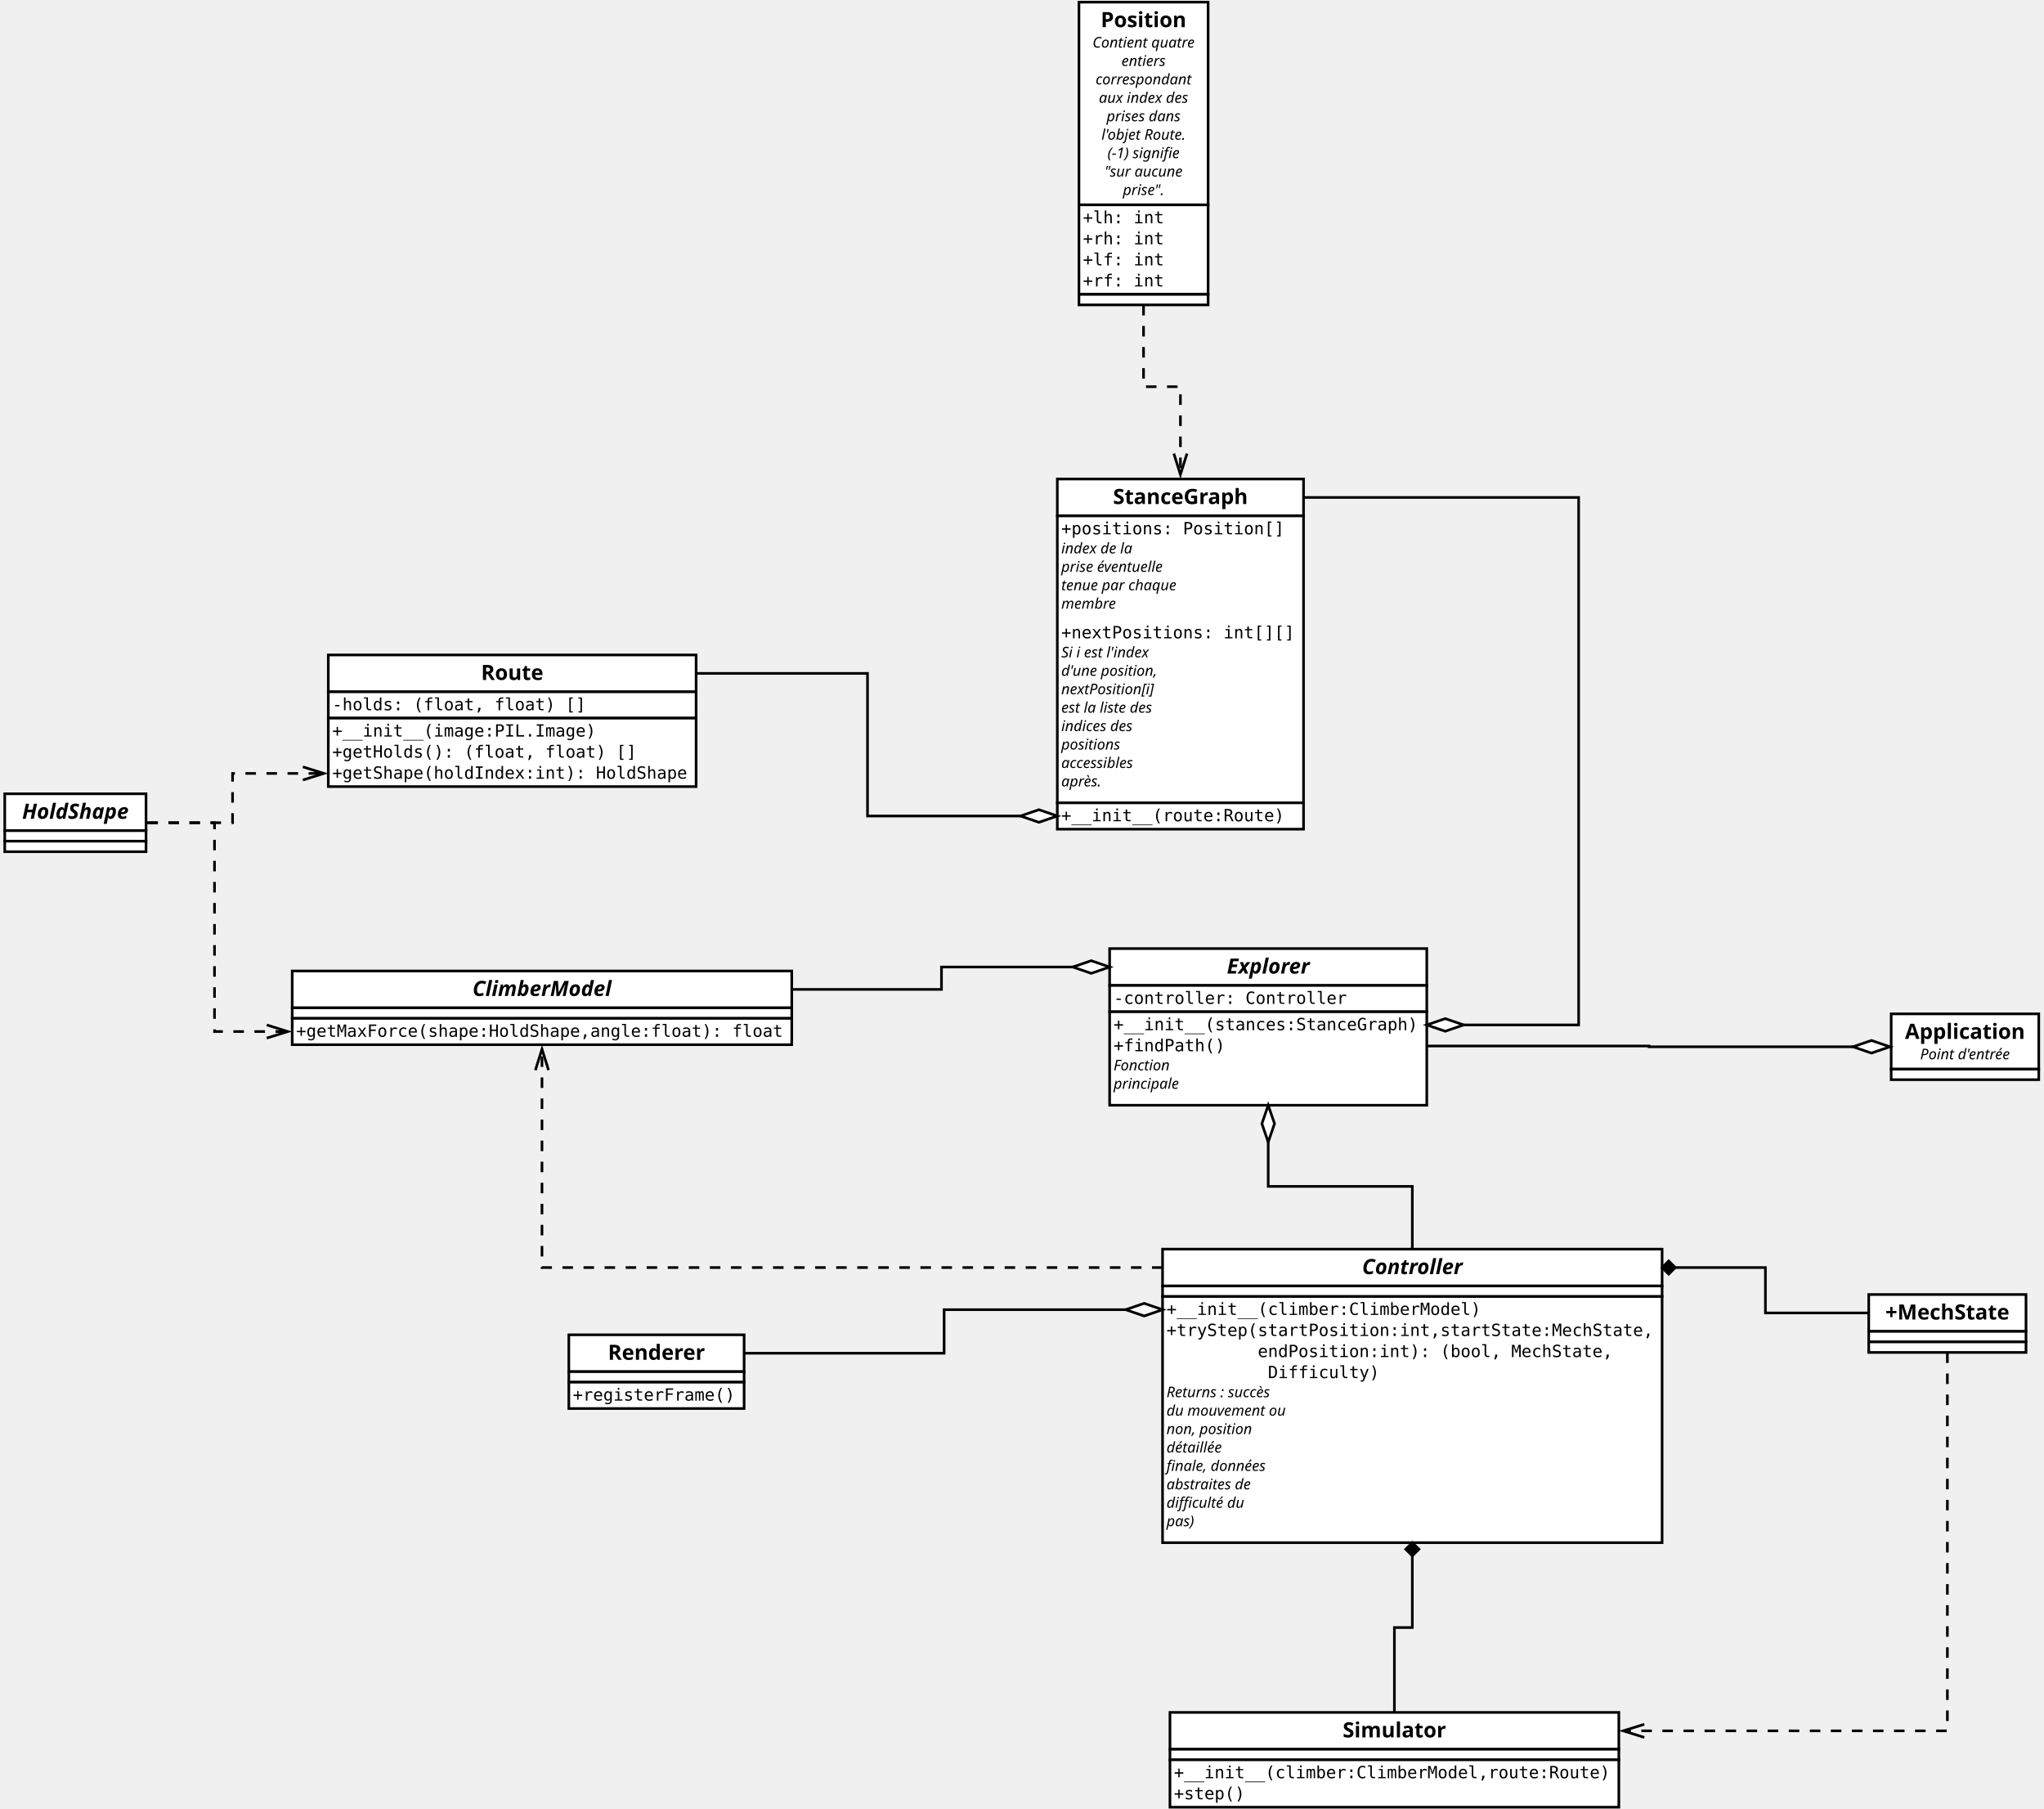
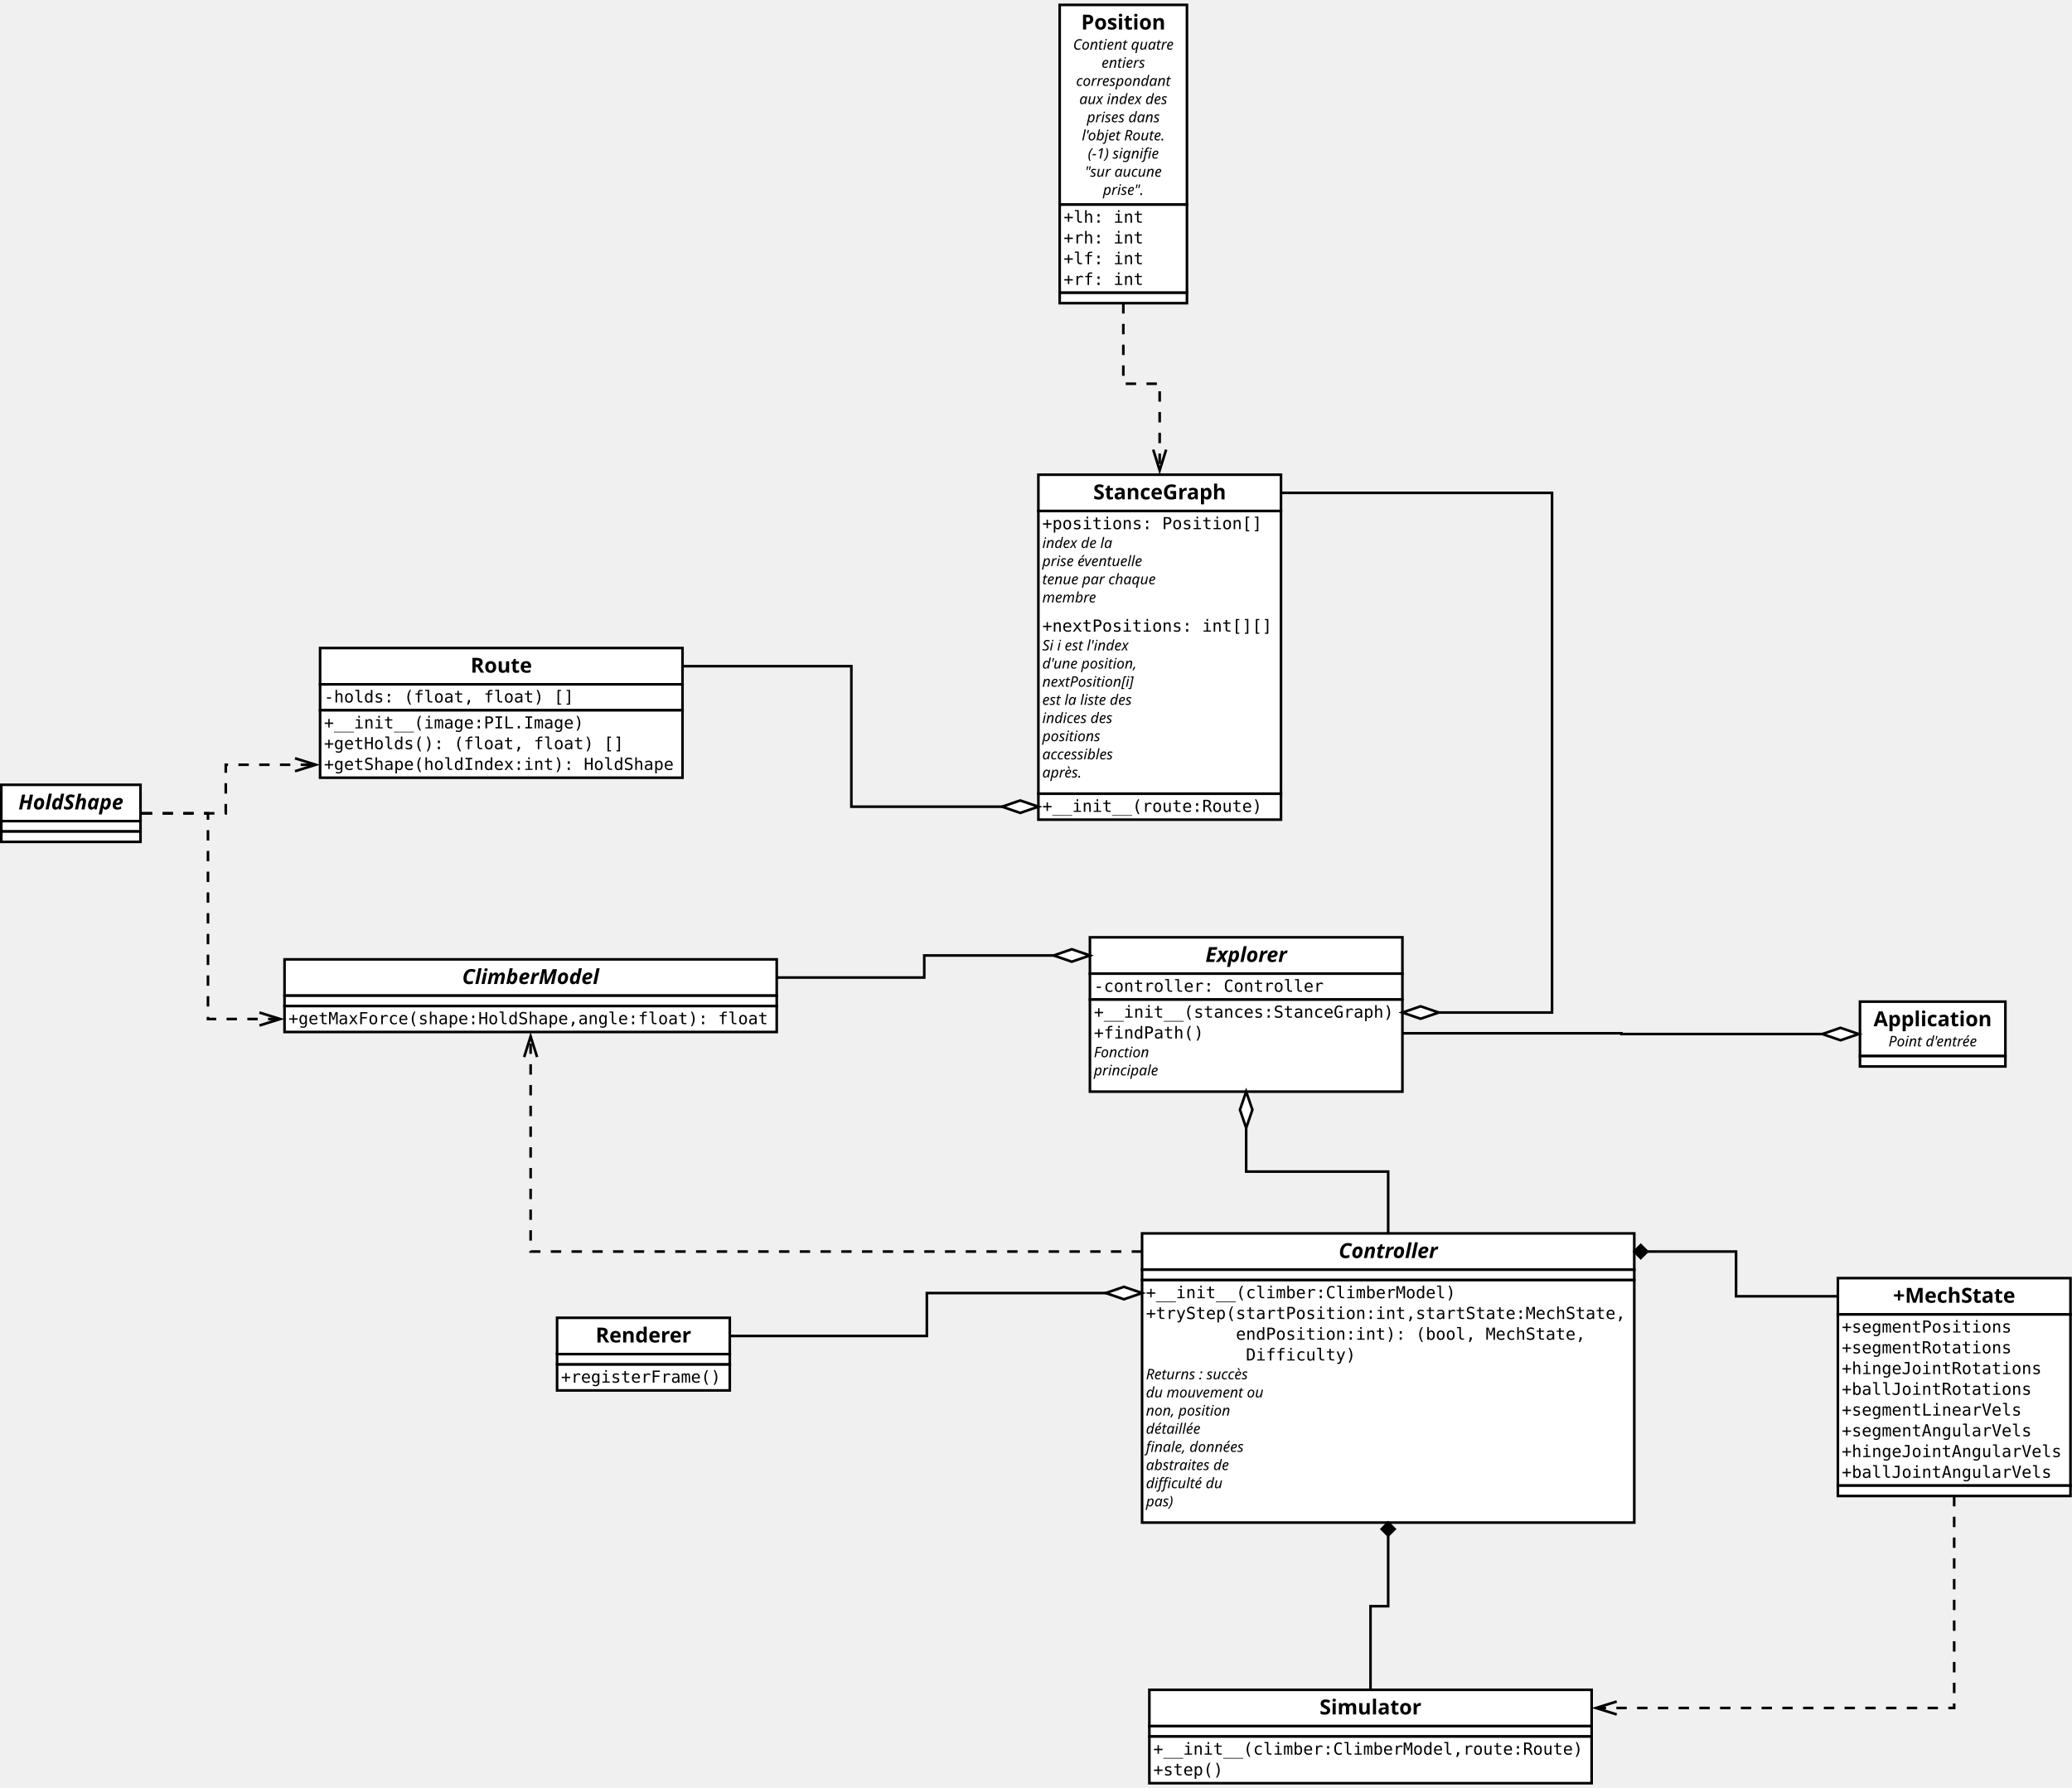
- <svg xmlns="http://www.w3.org/2000/svg" width="78cm" height="69cm" viewBox="-139 -711 1548 1374">
+ <svg xmlns="http://www.w3.org/2000/svg" width="80cm" height="69cm" viewBox="-139 -711 1598 1374">
  <g id="Arrière-plan">
    <g>
      <rect style="fill: #ffffff; fill-opacity: 1; stroke-opacity: 1; stroke-width: 2; stroke: #000000" x="741.806" y="237.952" width="379.6" height="28" />
      <text font-size="16" style="fill: #000000; fill-opacity: 1; stroke: none;text-anchor:middle;font-family:sans-serif;font-style:italic;font-weight:700" x="931.606" y="256.952">Controller</text>
      <rect style="fill: #ffffff; fill-opacity: 1; stroke-opacity: 1; stroke-width: 2; stroke: #000000" x="741.806" y="265.952" width="379.6" height="8" />
      <rect style="fill: #ffffff; fill-opacity: 1; stroke-opacity: 1; stroke-width: 2; stroke: #000000" x="741.806" y="273.952" width="379.6" height="187" />
      <text font-size="12.8" style="fill: #000000; fill-opacity: 1; stroke: none;text-anchor:start;font-family:monospace;font-style:normal;font-weight:normal" x="744.806" y="287.952">+__init__(climber:ClimberModel)</text>
      <text font-size="12.8" style="fill: #000000; fill-opacity: 1; stroke: none;text-anchor:start;font-family:monospace;font-style:normal;font-weight:normal" x="744.806" y="303.952">+tryStep(startPosition:int,startState:MechState,</text>
      <text xml:space="preserve" font-size="12.8" style="fill: #000000; fill-opacity: 1; stroke: none;text-anchor:start;font-family:monospace;font-style:normal;font-weight:normal" x="744.806" y="319.952">         endPosition:int): (bool, MechState,</text>
      <text xml:space="preserve" font-size="12.8" style="fill: #000000; fill-opacity: 1; stroke: none;text-anchor:start;font-family:monospace;font-style:normal;font-weight:normal" x="744.806" y="335.952">          Difficulty)</text>
      <text font-size="11.2" style="fill: #000000; fill-opacity: 1; stroke: none;text-anchor:start;font-family:sans-serif;font-style:italic;font-weight:normal" x="744.806" y="350.452">Returns : succès</text>
      <text font-size="11.2" style="fill: #000000; fill-opacity: 1; stroke: none;text-anchor:start;font-family:sans-serif;font-style:italic;font-weight:normal" x="744.806" y="364.452">du mouvement ou</text>
      <text font-size="11.2" style="fill: #000000; fill-opacity: 1; stroke: none;text-anchor:start;font-family:sans-serif;font-style:italic;font-weight:normal" x="744.806" y="378.452">non, position</text>
      <text font-size="11.2" style="fill: #000000; fill-opacity: 1; stroke: none;text-anchor:start;font-family:sans-serif;font-style:italic;font-weight:normal" x="744.806" y="392.452">détaillée</text>
      <text font-size="11.2" style="fill: #000000; fill-opacity: 1; stroke: none;text-anchor:start;font-family:sans-serif;font-style:italic;font-weight:normal" x="744.806" y="406.452">finale, données</text>
      <text font-size="11.2" style="fill: #000000; fill-opacity: 1; stroke: none;text-anchor:start;font-family:sans-serif;font-style:italic;font-weight:normal" x="744.806" y="420.452">abstraites de</text>
      <text font-size="11.2" style="fill: #000000; fill-opacity: 1; stroke: none;text-anchor:start;font-family:sans-serif;font-style:italic;font-weight:normal" x="744.806" y="434.452">difficulté du</text>
      <text font-size="11.2" style="fill: #000000; fill-opacity: 1; stroke: none;text-anchor:start;font-family:sans-serif;font-style:italic;font-weight:normal" x="744.806" y="448.452">pas)</text>
    </g>
    <g>
-       <rect style="fill: #ffffff; fill-opacity: 1; stroke-opacity: 1; stroke-width: 2; stroke: #000000" x="1278.43" y="272.44" width="119.5" height="28" />
-       <text font-size="16" style="fill: #000000; fill-opacity: 1; stroke: none;text-anchor:middle;font-family:sans-serif;font-style:normal;font-weight:700" x="1338.18" y="291.44">+MechState</text>
-       <rect style="fill: #ffffff; fill-opacity: 1; stroke-opacity: 1; stroke-width: 2; stroke: #000000" x="1278.43" y="300.44" width="119.5" height="8" />
-       <rect style="fill: #ffffff; fill-opacity: 1; stroke-opacity: 1; stroke-width: 2; stroke: #000000" x="1278.43" y="308.44" width="119.5" height="8" />
+       <rect style="fill: #ffffff; fill-opacity: 1; stroke-opacity: 1; stroke-width: 2; stroke: #000000" x="1278.43" y="272.44" width="179.4" height="28" />
+       <text font-size="16" style="fill: #000000; fill-opacity: 1; stroke: none;text-anchor:middle;font-family:sans-serif;font-style:normal;font-weight:700" x="1368.13" y="291.44">+MechState</text>
+       <rect style="fill: #ffffff; fill-opacity: 1; stroke-opacity: 1; stroke-width: 2; stroke: #000000" x="1278.43" y="300.44" width="179.4" height="132" />
+       <text font-size="12.8" style="fill: #000000; fill-opacity: 1; stroke: none;text-anchor:start;font-family:monospace;font-style:normal;font-weight:normal" x="1281.43" y="314.44">+segmentPositions</text>
+       <text font-size="12.8" style="fill: #000000; fill-opacity: 1; stroke: none;text-anchor:start;font-family:monospace;font-style:normal;font-weight:normal" x="1281.43" y="330.44">+segmentRotations</text>
+       <text font-size="12.8" style="fill: #000000; fill-opacity: 1; stroke: none;text-anchor:start;font-family:monospace;font-style:normal;font-weight:normal" x="1281.43" y="346.44">+hingeJointRotations</text>
+       <text font-size="12.8" style="fill: #000000; fill-opacity: 1; stroke: none;text-anchor:start;font-family:monospace;font-style:normal;font-weight:normal" x="1281.43" y="362.44">+ballJointRotations</text>
+       <text font-size="12.8" style="fill: #000000; fill-opacity: 1; stroke: none;text-anchor:start;font-family:monospace;font-style:normal;font-weight:normal" x="1281.43" y="378.44">+segmentLinearVels</text>
+       <text font-size="12.8" style="fill: #000000; fill-opacity: 1; stroke: none;text-anchor:start;font-family:monospace;font-style:normal;font-weight:normal" x="1281.43" y="394.44">+segmentAngularVels</text>
+       <text font-size="12.8" style="fill: #000000; fill-opacity: 1; stroke: none;text-anchor:start;font-family:monospace;font-style:normal;font-weight:normal" x="1281.43" y="410.44">+hingeJointAngularVels</text>
+       <text font-size="12.8" style="fill: #000000; fill-opacity: 1; stroke: none;text-anchor:start;font-family:monospace;font-style:normal;font-weight:normal" x="1281.43" y="426.44">+ballJointAngularVels</text>
+       <rect style="fill: #ffffff; fill-opacity: 1; stroke-opacity: 1; stroke-width: 2; stroke: #000000" x="1278.43" y="432.44" width="179.4" height="8" />
    </g>
    <g>
      <rect style="fill: #ffffff; fill-opacity: 1; stroke-opacity: 1; stroke-width: 2; stroke: #000000" x="80.44" y="26.646" width="379.6" height="28" />
      <text font-size="16" style="fill: #000000; fill-opacity: 1; stroke: none;text-anchor:middle;font-family:sans-serif;font-style:italic;font-weight:700" x="270.24" y="45.646">ClimberModel</text>
      <rect style="fill: #ffffff; fill-opacity: 1; stroke-opacity: 1; stroke-width: 2; stroke: #000000" x="80.44" y="54.646" width="379.6" height="8" />
      <rect style="fill: #ffffff; fill-opacity: 1; stroke-opacity: 1; stroke-width: 2; stroke: #000000" x="80.44" y="62.646" width="379.6" height="20" />
      <text font-size="12.8" style="fill: #000000; fill-opacity: 1; stroke: none;text-anchor:start;font-family:monospace;font-style:normal;font-weight:normal" x="83.44" y="76.646">+getMaxForce(shape:HoldShape,angle:float): float</text>
    </g>
    <g>
      <rect style="fill: #ffffff; fill-opacity: 1; stroke-opacity: 1; stroke-width: 2; stroke: #000000" x="107.868" y="-213.432" width="279.5" height="28" />
      <text font-size="16" style="fill: #000000; fill-opacity: 1; stroke: none;text-anchor:middle;font-family:sans-serif;font-style:normal;font-weight:700" x="247.618" y="-194.432">Route</text>
      <rect style="fill: #ffffff; fill-opacity: 1; stroke-opacity: 1; stroke-width: 2; stroke: #000000" x="107.868" y="-185.432" width="279.5" height="20" />
      <text font-size="12.8" style="fill: #000000; fill-opacity: 1; stroke: none;text-anchor:start;font-family:monospace;font-style:normal;font-weight:normal" x="110.868" y="-171.432">-holds: (float, float) []</text>
      <rect style="fill: #ffffff; fill-opacity: 1; stroke-opacity: 1; stroke-width: 2; stroke: #000000" x="107.868" y="-165.432" width="279.5" height="52" />
      <text font-size="12.8" style="fill: #000000; fill-opacity: 1; stroke: none;text-anchor:start;font-family:monospace;font-style:normal;font-weight:normal" x="110.868" y="-151.432">+__init__(image:PIL.Image)</text>
      <text font-size="12.8" style="fill: #000000; fill-opacity: 1; stroke: none;text-anchor:start;font-family:monospace;font-style:normal;font-weight:normal" x="110.868" y="-135.432">+getHolds(): (float, float) []</text>
      <text font-size="12.8" style="fill: #000000; fill-opacity: 1; stroke: none;text-anchor:start;font-family:monospace;font-style:normal;font-weight:normal" x="110.868" y="-119.432">+getShape(holdIndex:int): HoldShape</text>
    </g>
    <g>
      <rect style="fill: #ffffff; fill-opacity: 1; stroke-opacity: 1; stroke-width: 2; stroke: #000000" x="661.836" y="-347.088" width="187.1" height="28" />
      <text font-size="16" style="fill: #000000; fill-opacity: 1; stroke: none;text-anchor:middle;font-family:sans-serif;font-style:normal;font-weight:700" x="755.386" y="-328.088">StanceGraph</text>
      <rect style="fill: #ffffff; fill-opacity: 1; stroke-opacity: 1; stroke-width: 2; stroke: #000000" x="661.836" y="-319.088" width="187.1" height="218" />
      <text font-size="12.8" style="fill: #000000; fill-opacity: 1; stroke: none;text-anchor:start;font-family:monospace;font-style:normal;font-weight:normal" x="664.836" y="-305.088">+positions: Position[]</text>
      <text font-size="11.2" style="fill: #000000; fill-opacity: 1; stroke: none;text-anchor:start;font-family:sans-serif;font-style:italic;font-weight:normal" x="664.836" y="-290.588">index de la</text>
      <text font-size="11.2" style="fill: #000000; fill-opacity: 1; stroke: none;text-anchor:start;font-family:sans-serif;font-style:italic;font-weight:normal" x="664.836" y="-276.588">prise éventuelle</text>
      <text font-size="11.2" style="fill: #000000; fill-opacity: 1; stroke: none;text-anchor:start;font-family:sans-serif;font-style:italic;font-weight:normal" x="664.836" y="-262.588">tenue par chaque</text>
      <text font-size="11.2" style="fill: #000000; fill-opacity: 1; stroke: none;text-anchor:start;font-family:sans-serif;font-style:italic;font-weight:normal" x="664.836" y="-248.588">membre</text>
      <text font-size="12.8" style="fill: #000000; fill-opacity: 1; stroke: none;text-anchor:start;font-family:monospace;font-style:normal;font-weight:normal" x="664.836" y="-226.088">+nextPositions: int[][]</text>
      <text font-size="11.2" style="fill: #000000; fill-opacity: 1; stroke: none;text-anchor:start;font-family:sans-serif;font-style:italic;font-weight:normal" x="664.836" y="-211.588">Si i est l'index</text>
      <text font-size="11.2" style="fill: #000000; fill-opacity: 1; stroke: none;text-anchor:start;font-family:sans-serif;font-style:italic;font-weight:normal" x="664.836" y="-197.588">d'une position,</text>
      <text font-size="11.2" style="fill: #000000; fill-opacity: 1; stroke: none;text-anchor:start;font-family:sans-serif;font-style:italic;font-weight:normal" x="664.836" y="-183.588">nextPosition[i]</text>
      <text font-size="11.2" style="fill: #000000; fill-opacity: 1; stroke: none;text-anchor:start;font-family:sans-serif;font-style:italic;font-weight:normal" x="664.836" y="-169.588">est la liste des</text>
      <text font-size="11.2" style="fill: #000000; fill-opacity: 1; stroke: none;text-anchor:start;font-family:sans-serif;font-style:italic;font-weight:normal" x="664.836" y="-155.588">indices des</text>
      <text font-size="11.2" style="fill: #000000; fill-opacity: 1; stroke: none;text-anchor:start;font-family:sans-serif;font-style:italic;font-weight:normal" x="664.836" y="-141.588">positions</text>
      <text font-size="11.2" style="fill: #000000; fill-opacity: 1; stroke: none;text-anchor:start;font-family:sans-serif;font-style:italic;font-weight:normal" x="664.836" y="-127.588">accessibles</text>
      <text font-size="11.2" style="fill: #000000; fill-opacity: 1; stroke: none;text-anchor:start;font-family:sans-serif;font-style:italic;font-weight:normal" x="664.836" y="-113.588">après.</text>
      <rect style="fill: #ffffff; fill-opacity: 1; stroke-opacity: 1; stroke-width: 2; stroke: #000000" x="661.836" y="-101.088" width="187.1" height="20" />
      <text font-size="12.8" style="fill: #000000; fill-opacity: 1; stroke: none;text-anchor:start;font-family:monospace;font-style:normal;font-weight:normal" x="664.836" y="-87.088">+__init__(route:Route)</text>
    </g>
    <g>
      <rect style="fill: #ffffff; fill-opacity: 1; stroke-opacity: 1; stroke-width: 2; stroke: #000000" x="701.596" y="9.638" width="241" height="28" />
      <text font-size="16" style="fill: #000000; fill-opacity: 1; stroke: none;text-anchor:middle;font-family:sans-serif;font-style:italic;font-weight:700" x="822.096" y="28.638">Explorer</text>
      <rect style="fill: #ffffff; fill-opacity: 1; stroke-opacity: 1; stroke-width: 2; stroke: #000000" x="701.596" y="37.638" width="241" height="20" />
      <text font-size="12.8" style="fill: #000000; fill-opacity: 1; stroke: none;text-anchor:start;font-family:monospace;font-style:normal;font-weight:normal" x="704.596" y="51.638">-controller: Controller</text>
      <rect style="fill: #ffffff; fill-opacity: 1; stroke-opacity: 1; stroke-width: 2; stroke: #000000" x="701.596" y="57.638" width="241" height="71" />
      <text font-size="12.8" style="fill: #000000; fill-opacity: 1; stroke: none;text-anchor:start;font-family:monospace;font-style:normal;font-weight:normal" x="704.596" y="71.638">+__init__(stances:StanceGraph)</text>
      <text font-size="12.8" style="fill: #000000; fill-opacity: 1; stroke: none;text-anchor:start;font-family:monospace;font-style:normal;font-weight:normal" x="704.596" y="87.638">+findPath()</text>
      <text font-size="11.2" style="fill: #000000; fill-opacity: 1; stroke: none;text-anchor:start;font-family:sans-serif;font-style:italic;font-weight:normal" x="704.596" y="102.138">Fonction</text>
      <text font-size="11.2" style="fill: #000000; fill-opacity: 1; stroke: none;text-anchor:start;font-family:sans-serif;font-style:italic;font-weight:normal" x="704.596" y="116.138">principale</text>
    </g>
    <g>
      <polyline style="fill: none; stroke-opacity: 1; stroke-width: 2; stroke: #000000" points="636.664,-91.088 517.602,-91.088 517.602,-199.432 387.368,-199.432 " />
      <polygon style="fill: #ffffff; fill-opacity: 1; stroke-opacity: 1; stroke-width: 2; stroke: #000000" fill-rule="evenodd" points="661.836,-91.088 647.836,-86.288 633.836,-91.088 647.836,-95.888 " />
      <text font-size="12.8" style="fill: #000000; fill-opacity: 1; stroke: none;text-anchor:start;font-family:monospace;font-style:normal;font-weight:normal" x="519.602" y="-148.46" />
      <text font-size="12.8" style="fill: #000000; fill-opacity: 1; stroke: none;text-anchor:end;font-family:monospace;font-style:normal;font-weight:normal" x="629.836" y="-94.288" />
      <text font-size="12.8" style="fill: #000000; fill-opacity: 1; stroke: none;text-anchor:start;font-family:monospace;font-style:normal;font-weight:normal" x="391.368" y="-202.632" />
    </g>
    <g>
      <polyline style="fill: none; stroke-opacity: 1; stroke-width: 2; stroke: #000000" points="967.768,67.638 1057.99,67.638 1057.99,-333.088 848.936,-333.088 " />
      <polygon style="fill: #ffffff; fill-opacity: 1; stroke-opacity: 1; stroke-width: 2; stroke: #000000" fill-rule="evenodd" points="942.596,67.638 956.596,62.838 970.596,67.638 956.596,72.438 " />
      <text font-size="12.8" style="fill: #000000; fill-opacity: 1; stroke: none;text-anchor:start;font-family:monospace;font-style:normal;font-weight:normal" x="1059.99" y="-135.925" />
      <text font-size="12.8" style="fill: #000000; fill-opacity: 1; stroke: none;text-anchor:start;font-family:monospace;font-style:normal;font-weight:normal" x="974.596" y="64.438" />
      <text font-size="12.8" style="fill: #000000; fill-opacity: 1; stroke: none;text-anchor:start;font-family:monospace;font-style:normal;font-weight:normal" x="852.936" y="-336.288" />
    </g>
    <g>
      <rect style="fill: #ffffff; fill-opacity: 1; stroke-opacity: 1; stroke-width: 2; stroke: #000000" x="290.638" y="303.044" width="133.2" height="28" />
      <text font-size="16" style="fill: #000000; fill-opacity: 1; stroke: none;text-anchor:middle;font-family:sans-serif;font-style:normal;font-weight:700" x="357.238" y="322.044">Renderer</text>
      <rect style="fill: #ffffff; fill-opacity: 1; stroke-opacity: 1; stroke-width: 2; stroke: #000000" x="290.638" y="331.044" width="133.2" height="8" />
      <rect style="fill: #ffffff; fill-opacity: 1; stroke-opacity: 1; stroke-width: 2; stroke: #000000" x="290.638" y="339.044" width="133.2" height="20" />
      <text font-size="12.8" style="fill: #000000; fill-opacity: 1; stroke: none;text-anchor:start;font-family:monospace;font-style:normal;font-weight:normal" x="293.638" y="353.044">+registerFrame()</text>
    </g>
    <g>
      <polyline style="fill: none; stroke-opacity: 1; stroke-width: 2; stroke: #000000" points="1278.43,286.44 1199.92,286.44 1199.92,251.952 1128.58,251.952 " />
      <polygon style="fill: #000000; fill-opacity: 1; stroke-opacity: 1; stroke-width: 2; stroke: #000000" fill-rule="evenodd" points="1121.41,251.952 1126.41,246.952 1131.41,251.952 1126.41,256.952 " />
    </g>
    <g>
      <polyline style="fill: none; stroke-opacity: 1; stroke-width: 2; stroke: #000000" points="822.096,153.809 822.096,190.295 931.606,190.295 931.606,237.952 " />
      <polygon style="fill: #ffffff; fill-opacity: 1; stroke-opacity: 1; stroke-width: 2; stroke: #000000" fill-rule="evenodd" points="822.096,128.638 826.896,142.638 822.096,156.638 817.296,142.638 " />
      <text font-size="12.8" style="fill: #000000; fill-opacity: 1; stroke: none;text-anchor:middle;font-family:monospace;font-style:normal;font-weight:normal" x="876.851" y="187.095" />
      <text font-size="12.8" style="fill: #000000; fill-opacity: 1; stroke: none;text-anchor:start;font-family:monospace;font-style:normal;font-weight:normal" x="833.096" y="140.638" />
      <text font-size="12.8" style="fill: #000000; fill-opacity: 1; stroke: none;text-anchor:start;font-family:monospace;font-style:normal;font-weight:normal" x="935.606" y="233.952" />
    </g>
    <g>
      <polyline style="fill: none; stroke-opacity: 1; stroke-width: 2; stroke: #000000" points="716.634,283.952 575.822,283.952 575.822,317.044 423.838,317.044 " />
      <polygon style="fill: #ffffff; fill-opacity: 1; stroke-opacity: 1; stroke-width: 2; stroke: #000000" fill-rule="evenodd" points="741.806,283.952 727.806,288.752 713.806,283.952 727.806,279.152 " />
      <text font-size="12.8" style="fill: #000000; fill-opacity: 1; stroke: none;text-anchor:start;font-family:monospace;font-style:normal;font-weight:normal" x="577.822" y="297.298" />
      <text font-size="12.8" style="fill: #000000; fill-opacity: 1; stroke: none;text-anchor:end;font-family:monospace;font-style:normal;font-weight:normal" x="709.806" y="280.752" />
      <text font-size="12.8" style="fill: #000000; fill-opacity: 1; stroke: none;text-anchor:start;font-family:monospace;font-style:normal;font-weight:normal" x="427.838" y="313.844" />
    </g>
    <g>
      <polyline style="fill: none; stroke-opacity: 1; stroke-width: 2; stroke: #000000" points="676.424,23.638 573.818,23.638 573.818,40.646 460.04,40.646 " />
      <polygon style="fill: #ffffff; fill-opacity: 1; stroke-opacity: 1; stroke-width: 2; stroke: #000000" fill-rule="evenodd" points="701.596,23.638 687.596,28.438 673.596,23.638 687.596,18.838 " />
      <text font-size="12.8" style="fill: #000000; fill-opacity: 1; stroke: none;text-anchor:start;font-family:monospace;font-style:normal;font-weight:normal" x="575.818" y="28.942" />
      <text font-size="12.8" style="fill: #000000; fill-opacity: 1; stroke: none;text-anchor:end;font-family:monospace;font-style:normal;font-weight:normal" x="669.596" y="20.438" />
      <text font-size="12.8" style="fill: #000000; fill-opacity: 1; stroke: none;text-anchor:start;font-family:monospace;font-style:normal;font-weight:normal" x="464.04" y="37.446" />
    </g>
    <g>
      <polyline style="fill: none; stroke-opacity: 1; stroke-width: 2; stroke-dasharray: 8; stroke: #000000" points="741.806,251.952 270.24,251.952 270.24,89.351 " />
      <polyline style="fill: none; stroke-opacity: 1; stroke-width: 2; stroke: #000000" points="275.24,101.999 270.24,85.999 265.24,101.999 " />
    </g>
    <g>
      <rect style="fill: #ffffff; fill-opacity: 1; stroke-opacity: 1; stroke-width: 2; stroke: #000000" x="-137.999" y="-107.966" width="107.35" height="28" />
      <text font-size="16" style="fill: #000000; fill-opacity: 1; stroke: none;text-anchor:middle;font-family:sans-serif;font-style:italic;font-weight:700" x="-84.324" y="-88.966">HoldShape</text>
      <rect style="fill: #ffffff; fill-opacity: 1; stroke-opacity: 1; stroke-width: 2; stroke: #000000" x="-137.999" y="-79.966" width="107.35" height="8" />
      <rect style="fill: #ffffff; fill-opacity: 1; stroke-opacity: 1; stroke-width: 2; stroke: #000000" x="-137.999" y="-71.966" width="107.35" height="8" />
    </g>
    <g>
      <polyline style="fill: none; stroke-opacity: 1; stroke-width: 2; stroke-dasharray: 8; stroke: #000000" points="-29.642,-85.966 35.113,-85.966 35.113,-123.432 101.163,-123.432 " />
      <polyline style="fill: none; stroke-opacity: 1; stroke-width: 2; stroke: #000000" points="88.516,-118.432 104.516,-123.432 88.516,-128.432 " />
    </g>
    <g>
      <polyline style="fill: none; stroke-opacity: 1; stroke-width: 2; stroke-dasharray: 8; stroke: #000000" points="-29.642,-85.966 21.398,-85.966 21.398,72.646 73.734,72.646 " />
      <polyline style="fill: none; stroke-opacity: 1; stroke-width: 2; stroke: #000000" points="61.087,77.646 77.087,72.646 61.087,67.646 " />
    </g>
    <g>
      <rect style="fill: #ffffff; fill-opacity: 1; stroke-opacity: 1; stroke-width: 2; stroke: #000000" x="678.274" y="-709.368" width="98.15" height="154" />
      <text font-size="16" style="fill: #000000; fill-opacity: 1; stroke: none;text-anchor:middle;font-family:sans-serif;font-style:normal;font-weight:700" x="727.349" y="-690.368">Position</text>
      <text font-size="11.2" style="fill: #000000; fill-opacity: 1; stroke: none;text-anchor:middle;font-family:sans-serif;font-style:italic;font-weight:normal" x="727.349" y="-674.868">Contient quatre</text>
      <text font-size="11.2" style="fill: #000000; fill-opacity: 1; stroke: none;text-anchor:middle;font-family:sans-serif;font-style:italic;font-weight:normal" x="727.349" y="-660.868">entiers</text>
      <text font-size="11.2" style="fill: #000000; fill-opacity: 1; stroke: none;text-anchor:middle;font-family:sans-serif;font-style:italic;font-weight:normal" x="727.349" y="-646.868">correspondant</text>
      <text font-size="11.2" style="fill: #000000; fill-opacity: 1; stroke: none;text-anchor:middle;font-family:sans-serif;font-style:italic;font-weight:normal" x="727.349" y="-632.868">aux index des</text>
      <text font-size="11.2" style="fill: #000000; fill-opacity: 1; stroke: none;text-anchor:middle;font-family:sans-serif;font-style:italic;font-weight:normal" x="727.349" y="-618.868">prises dans</text>
      <text font-size="11.2" style="fill: #000000; fill-opacity: 1; stroke: none;text-anchor:middle;font-family:sans-serif;font-style:italic;font-weight:normal" x="727.349" y="-604.868">l'objet Route.</text>
      <text font-size="11.2" style="fill: #000000; fill-opacity: 1; stroke: none;text-anchor:middle;font-family:sans-serif;font-style:italic;font-weight:normal" x="727.349" y="-590.868">(-1) signifie</text>
      <text font-size="11.2" style="fill: #000000; fill-opacity: 1; stroke: none;text-anchor:middle;font-family:sans-serif;font-style:italic;font-weight:normal" x="727.349" y="-576.868">"sur aucune</text>
      <text font-size="11.2" style="fill: #000000; fill-opacity: 1; stroke: none;text-anchor:middle;font-family:sans-serif;font-style:italic;font-weight:normal" x="727.349" y="-562.868">prise".</text>
      <rect style="fill: #ffffff; fill-opacity: 1; stroke-opacity: 1; stroke-width: 2; stroke: #000000" x="678.274" y="-555.368" width="98.15" height="68" />
      <text font-size="12.8" style="fill: #000000; fill-opacity: 1; stroke: none;text-anchor:start;font-family:monospace;font-style:normal;font-weight:normal" x="681.274" y="-541.368">+lh: int</text>
      <text font-size="12.8" style="fill: #000000; fill-opacity: 1; stroke: none;text-anchor:start;font-family:monospace;font-style:normal;font-weight:normal" x="681.274" y="-525.368">+rh: int</text>
      <text font-size="12.8" style="fill: #000000; fill-opacity: 1; stroke: none;text-anchor:start;font-family:monospace;font-style:normal;font-weight:normal" x="681.274" y="-509.368">+lf: int</text>
      <text font-size="12.8" style="fill: #000000; fill-opacity: 1; stroke: none;text-anchor:start;font-family:monospace;font-style:normal;font-weight:normal" x="681.274" y="-493.368">+rf: int</text>
      <rect style="fill: #ffffff; fill-opacity: 1; stroke-opacity: 1; stroke-width: 2; stroke: #000000" x="678.274" y="-487.368" width="98.15" height="8" />
    </g>
    <g>
      <polyline style="fill: none; stroke-opacity: 1; stroke-width: 2; stroke-dasharray: 8; stroke: #000000" points="727.349,-479.368 727.349,-417.228 755.386,-417.228 755.386,-353.793 " />
      <polyline style="fill: none; stroke-opacity: 1; stroke-width: 2; stroke: #000000" points="750.386,-366.441 755.386,-350.441 760.386,-366.441 " />
    </g>
    <g>
      <rect style="fill: #ffffff; fill-opacity: 1; stroke-opacity: 1; stroke-width: 2; stroke: #000000" x="1295.48" y="59.229" width="112.15" height="42" />
      <text font-size="16" style="fill: #000000; fill-opacity: 1; stroke: none;text-anchor:middle;font-family:sans-serif;font-style:normal;font-weight:700" x="1351.55" y="78.229">Application</text>
      <text font-size="11.2" style="fill: #000000; fill-opacity: 1; stroke: none;text-anchor:middle;font-family:sans-serif;font-style:italic;font-weight:normal" x="1351.55" y="93.729">Point d'entrée</text>
      <rect style="fill: #ffffff; fill-opacity: 1; stroke-opacity: 1; stroke-width: 2; stroke: #000000" x="1295.48" y="101.229" width="112.15" height="8" />
    </g>
    <g>
      <polyline style="fill: none; stroke-opacity: 1; stroke-width: 2; stroke: #000000" points="1269.3,84.229 1111.53,84.229 1111.53,83.638 942.596,83.638 " />
      <polygon style="fill: #ffffff; fill-opacity: 1; stroke-opacity: 1; stroke-width: 2; stroke: #000000" fill-rule="evenodd" points="1294.47,84.229 1280.47,89.029 1266.47,84.229 1280.47,79.429 " />
      <text font-size="12.8" style="fill: #000000; fill-opacity: 1; stroke: none;text-anchor:start;font-family:monospace;font-style:normal;font-weight:normal" x="1113.53" y="80.733" />
      <text font-size="12.8" style="fill: #000000; fill-opacity: 1; stroke: none;text-anchor:end;font-family:monospace;font-style:normal;font-weight:normal" x="1262.47" y="81.029" />
      <text font-size="12.8" style="fill: #000000; fill-opacity: 1; stroke: none;text-anchor:start;font-family:monospace;font-style:normal;font-weight:normal" x="946.596" y="80.438" />
    </g>
    <g>
      <rect style="fill: #ffffff; fill-opacity: 1; stroke-opacity: 1; stroke-width: 2; stroke: #000000" x="747.432" y="589.912" width="341.1" height="28" />
      <text font-size="16" style="fill: #000000; fill-opacity: 1; stroke: none;text-anchor:middle;font-family:sans-serif;font-style:normal;font-weight:700" x="917.982" y="608.912">Simulator</text>
      <rect style="fill: #ffffff; fill-opacity: 1; stroke-opacity: 1; stroke-width: 2; stroke: #000000" x="747.432" y="617.912" width="341.1" height="8" />
      <rect style="fill: #ffffff; fill-opacity: 1; stroke-opacity: 1; stroke-width: 2; stroke: #000000" x="747.432" y="625.912" width="341.1" height="36" />
      <text font-size="12.8" style="fill: #000000; fill-opacity: 1; stroke: none;text-anchor:start;font-family:monospace;font-style:normal;font-weight:normal" x="750.432" y="639.912">+__init__(climber:ClimberModel,route:Route)</text>
      <text font-size="12.8" style="fill: #000000; fill-opacity: 1; stroke: none;text-anchor:start;font-family:monospace;font-style:normal;font-weight:normal" x="750.432" y="655.912">+step()</text>
    </g>
    <g>
      <polyline style="fill: none; stroke-opacity: 1; stroke-width: 2; stroke: #000000" points="917.982,589.912 917.982,525.432 931.606,525.432 931.606,468.124 " />
      <polygon style="fill: #000000; fill-opacity: 1; stroke-opacity: 1; stroke-width: 2; stroke: #000000" fill-rule="evenodd" points="931.606,460.952 936.606,465.952 931.606,470.952 926.606,465.952 " />
    </g>
    <g>
-       <polyline style="fill: none; stroke-opacity: 1; stroke-width: 2; stroke-dasharray: 8; stroke: #000000" points="1338.18,316.44 1338.18,603.912 1095.24,603.912 " />
+       <polyline style="fill: none; stroke-opacity: 1; stroke-width: 2; stroke-dasharray: 8; stroke: #000000" points="1368.13,440.44 1368.13,603.912 1095.24,603.912 " />
      <polyline style="fill: none; stroke-opacity: 1; stroke-width: 2; stroke: #000000" points="1107.88,598.912 1091.88,603.912 1107.88,608.912 " />
    </g>
  </g>
</svg>
